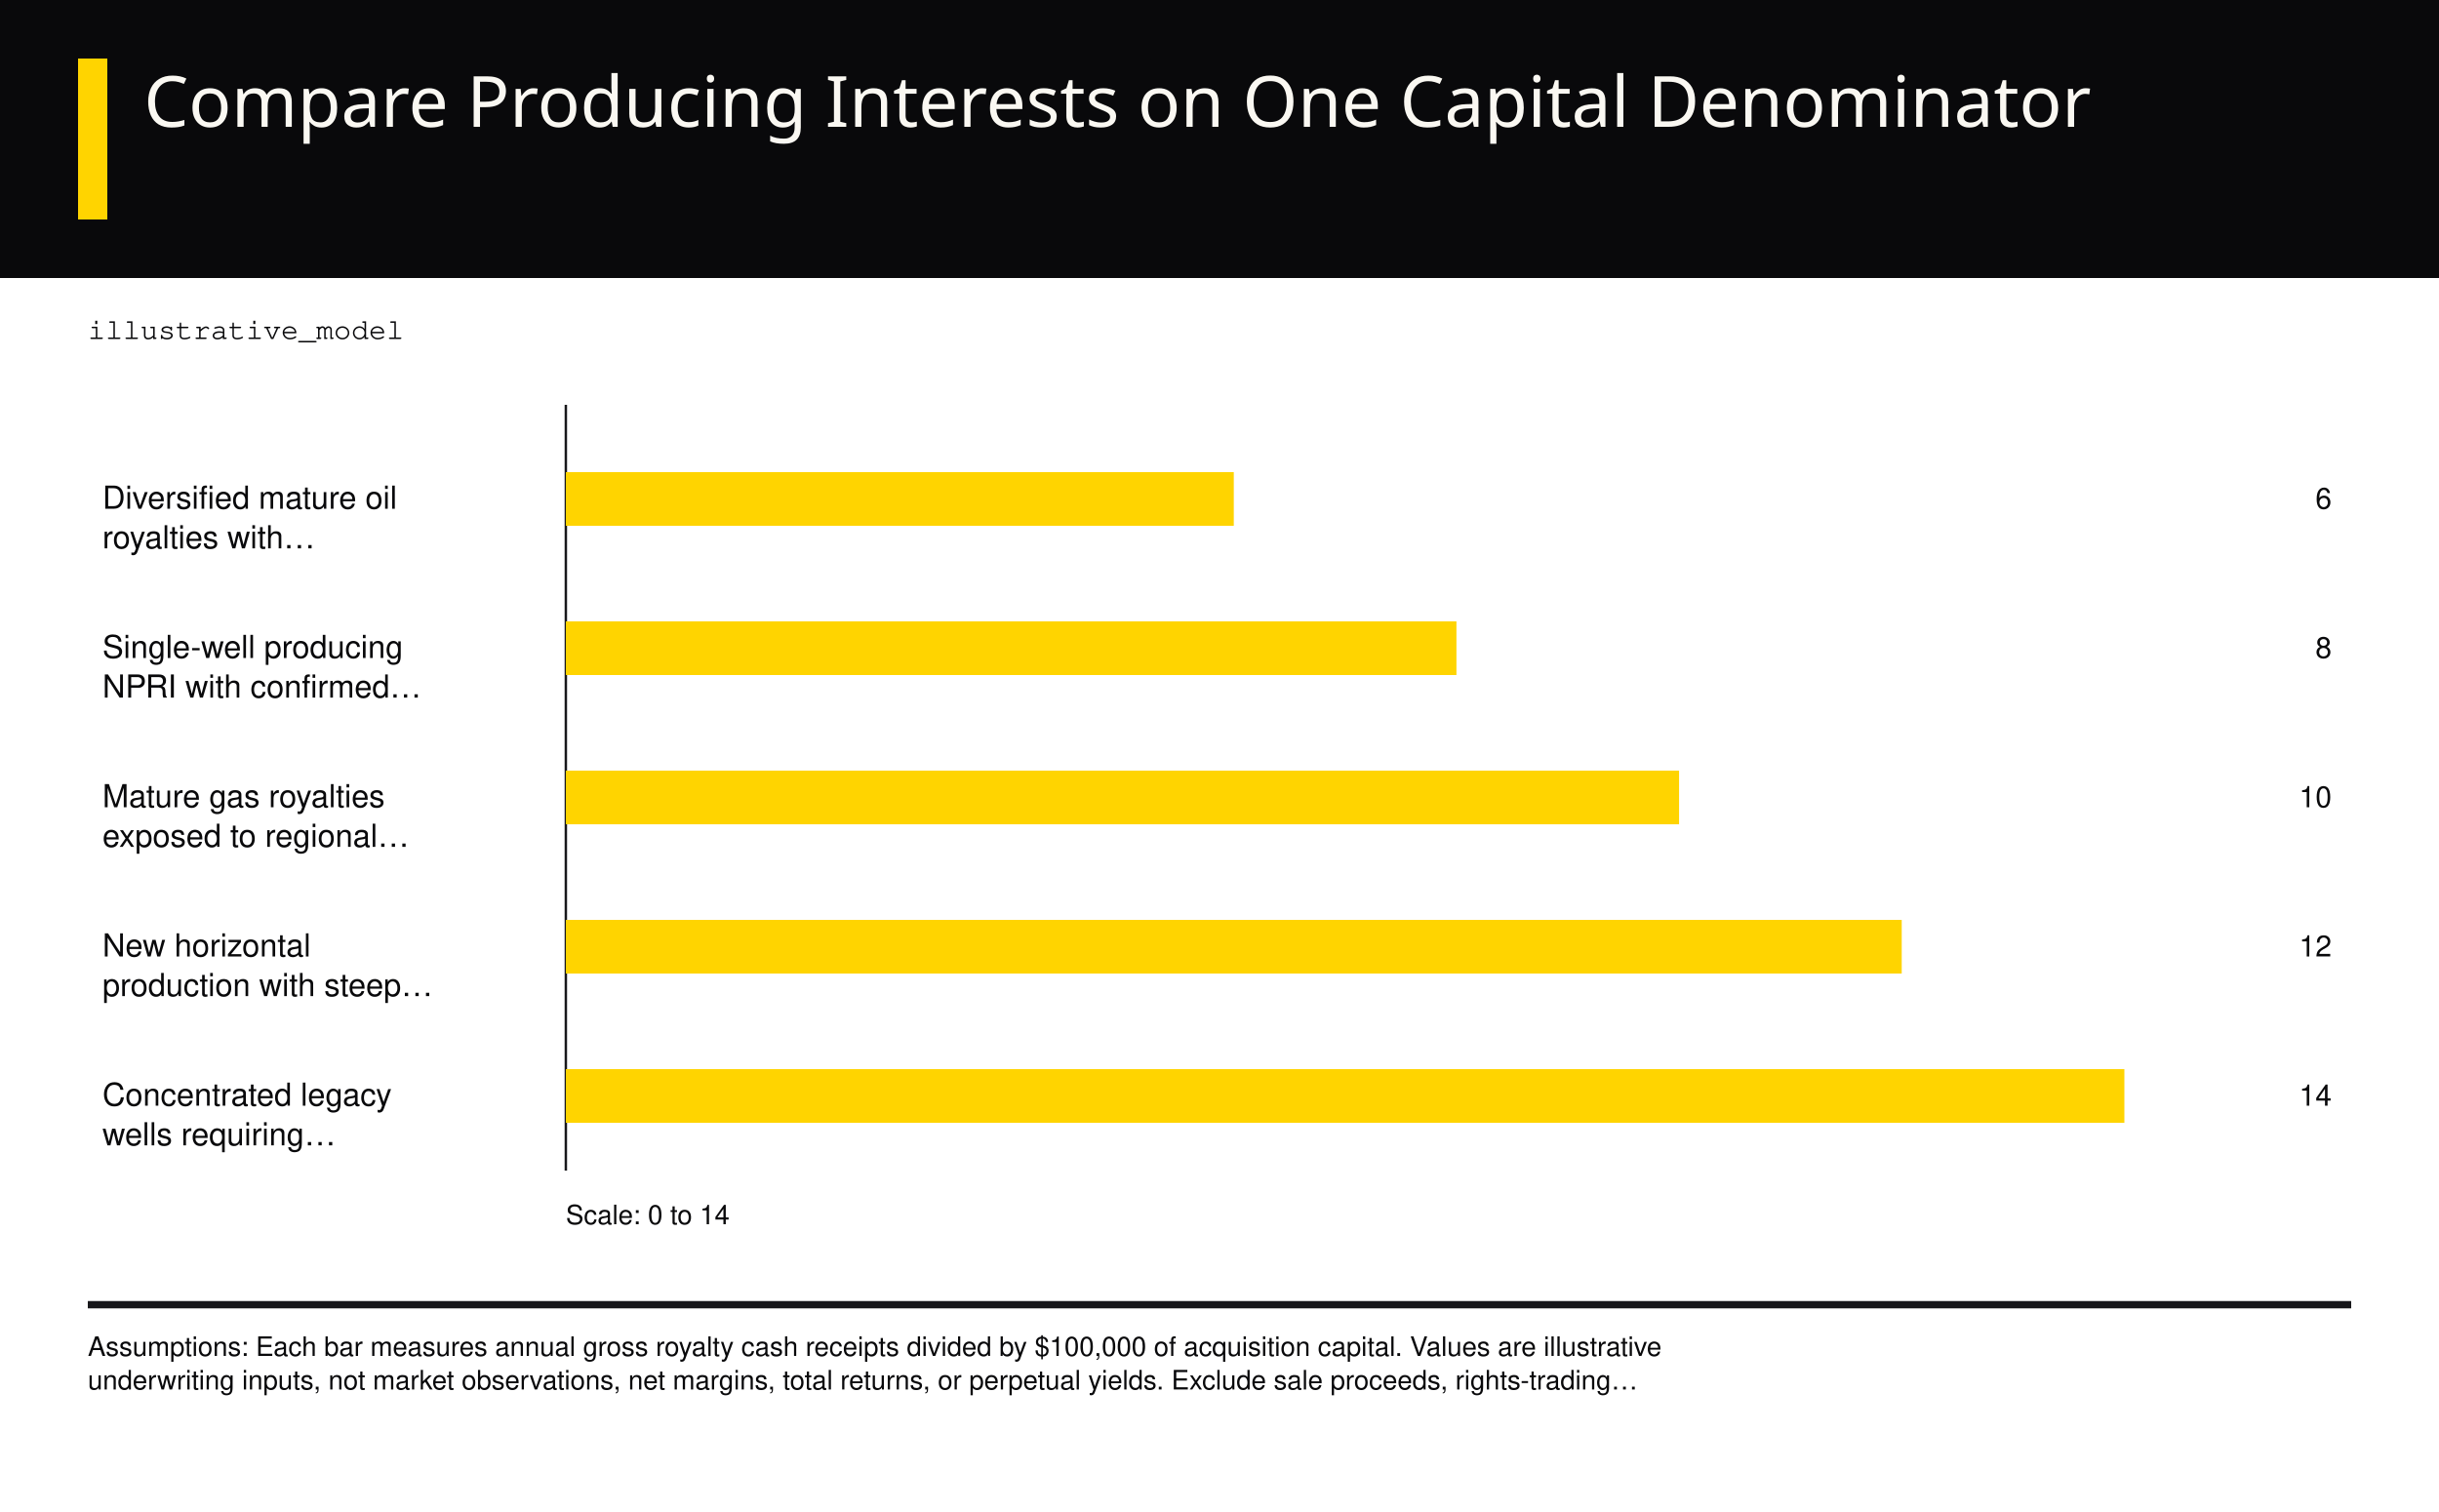
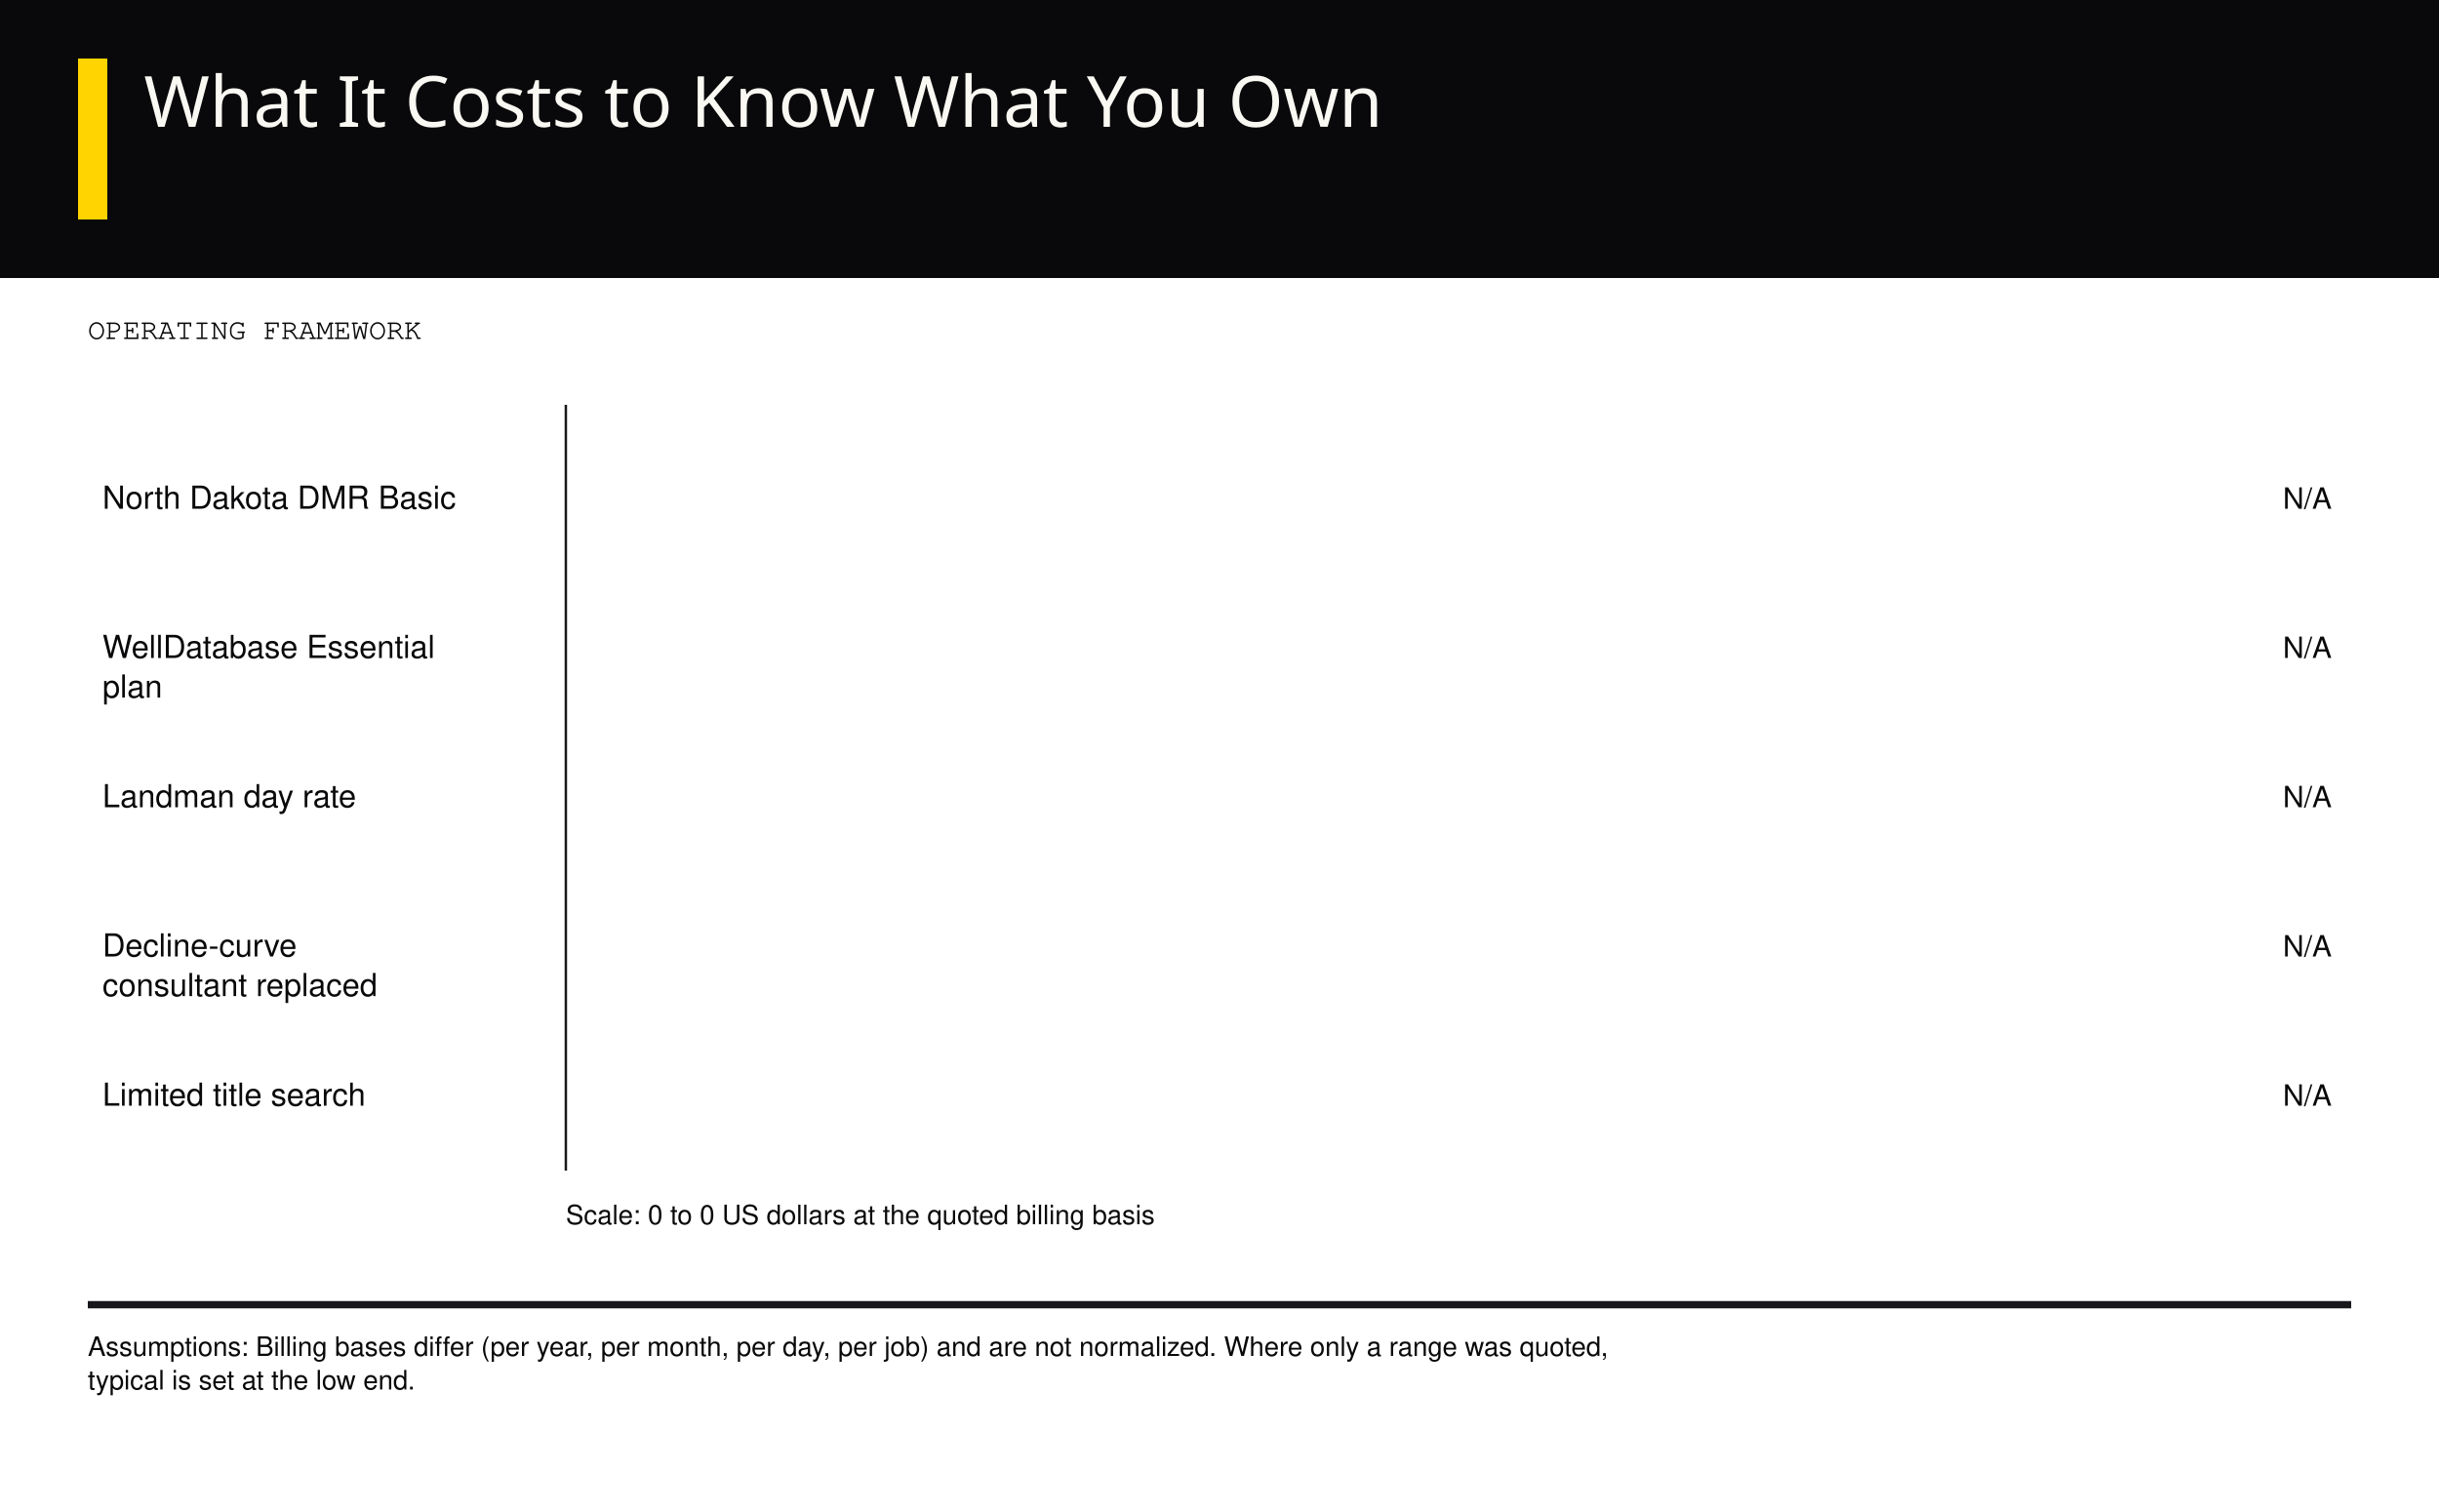
<svg xmlns="http://www.w3.org/2000/svg" viewBox="0 0 1000 620" role="img">
  <rect x="0" y="0" width="1000" height="620" fill="#FFFFFF" stroke="none" stroke-width="1" />
  <rect x="0" y="0" width="1000" height="114" fill="#09090B" stroke="none" stroke-width="1" />
  <rect x="32" y="24" width="12" height="66" fill="#FFD400" stroke="none" stroke-width="1" />
  <text x="59" y="52" font-family="'Arial Narrow', Impact, sans-serif" font-size="29" fill="#FAF8F2" text-anchor="start" style="font-variant-numeric:tabular-nums">
-     <tspan x="59" dy="0">Compare Producing Interests on One Capital Denominator</tspan>
+     <tspan x="59" dy="0">What It Costs to Know What You Own</tspan>
  </text>
  <text x="36" y="139" font-family="Courier, monospace" font-size="12" fill="#09090B" text-anchor="start" style="font-variant-numeric:tabular-nums">
-     <tspan x="36" dy="0">illustrative_model</tspan>
+     <tspan x="36" dy="0">OPERATING FRAMEWORK</tspan>
  </text>
  <line x1="232.0" y1="166" x2="232.0" y2="480" stroke="#18181B" stroke-width="1" />
  <text x="42" y="208.6" font-family="Helvetica, Arial, sans-serif" font-size="13" fill="#09090B" text-anchor="start" style="font-variant-numeric:tabular-nums">
-     <tspan x="42" dy="0">Diversified mature oil</tspan>
-     <tspan x="42" dy="16.25">royalties with…</tspan>
+     <tspan x="42" dy="0">North Dakota DMR Basic</tspan>
  </text>
-   <rect x="232.0" y="193.6" width="273.857" height="22" fill="#FFD400" stroke="none" stroke-width="1" />
  <text x="956" y="208.6" font-family="Helvetica, Arial, sans-serif" font-size="12" fill="#09090B" text-anchor="end" style="font-variant-numeric:tabular-nums">
-     <tspan x="956" dy="0">6</tspan>
+     <tspan x="956" dy="0">N/A</tspan>
  </text>
  <text x="42" y="269.8" font-family="Helvetica, Arial, sans-serif" font-size="13" fill="#09090B" text-anchor="start" style="font-variant-numeric:tabular-nums">
-     <tspan x="42" dy="0">Single-well producing</tspan>
-     <tspan x="42" dy="16.25">NPRI with confirmed…</tspan>
+     <tspan x="42" dy="0">WellDatabase Essential</tspan>
+     <tspan x="42" dy="16.25">plan</tspan>
  </text>
-   <rect x="232.0" y="254.8" width="365.143" height="22" fill="#FFD400" stroke="none" stroke-width="1" />
  <text x="956" y="269.8" font-family="Helvetica, Arial, sans-serif" font-size="12" fill="#09090B" text-anchor="end" style="font-variant-numeric:tabular-nums">
-     <tspan x="956" dy="0">8</tspan>
+     <tspan x="956" dy="0">N/A</tspan>
  </text>
  <text x="42" y="331.0" font-family="Helvetica, Arial, sans-serif" font-size="13" fill="#09090B" text-anchor="start" style="font-variant-numeric:tabular-nums">
-     <tspan x="42" dy="0">Mature gas royalties</tspan>
-     <tspan x="42" dy="16.25">exposed to regional…</tspan>
+     <tspan x="42" dy="0">Landman day rate</tspan>
  </text>
-   <rect x="232.0" y="316.0" width="456.429" height="22" fill="#FFD400" stroke="none" stroke-width="1" />
  <text x="956" y="331.0" font-family="Helvetica, Arial, sans-serif" font-size="12" fill="#09090B" text-anchor="end" style="font-variant-numeric:tabular-nums">
-     <tspan x="956" dy="0">10</tspan>
+     <tspan x="956" dy="0">N/A</tspan>
  </text>
  <text x="42" y="392.2" font-family="Helvetica, Arial, sans-serif" font-size="13" fill="#09090B" text-anchor="start" style="font-variant-numeric:tabular-nums">
-     <tspan x="42" dy="0">New horizontal</tspan>
-     <tspan x="42" dy="16.25">production with steep…</tspan>
+     <tspan x="42" dy="0">Decline-curve</tspan>
+     <tspan x="42" dy="16.25">consultant replaced</tspan>
  </text>
-   <rect x="232.0" y="377.2" width="547.714" height="22" fill="#FFD400" stroke="none" stroke-width="1" />
  <text x="956" y="392.2" font-family="Helvetica, Arial, sans-serif" font-size="12" fill="#09090B" text-anchor="end" style="font-variant-numeric:tabular-nums">
-     <tspan x="956" dy="0">12</tspan>
+     <tspan x="956" dy="0">N/A</tspan>
  </text>
  <text x="42" y="453.4" font-family="Helvetica, Arial, sans-serif" font-size="13" fill="#09090B" text-anchor="start" style="font-variant-numeric:tabular-nums">
-     <tspan x="42" dy="0">Concentrated legacy</tspan>
-     <tspan x="42" dy="16.25">wells requiring…</tspan>
+     <tspan x="42" dy="0">Limited title search</tspan>
  </text>
-   <rect x="232.0" y="438.4" width="639.0" height="22" fill="#FFD400" stroke="none" stroke-width="1" />
  <text x="956" y="453.4" font-family="Helvetica, Arial, sans-serif" font-size="12" fill="#09090B" text-anchor="end" style="font-variant-numeric:tabular-nums">
-     <tspan x="956" dy="0">14</tspan>
+     <tspan x="956" dy="0">N/A</tspan>
  </text>
  <text x="232" y="502" font-family="Helvetica, Arial, sans-serif" font-size="11" fill="#09090B" text-anchor="start" style="font-variant-numeric:tabular-nums">
-     <tspan x="232" dy="0">Scale: 0 to 14</tspan>
+     <tspan x="232" dy="0">Scale: 0 to 0 US dollars at the quoted billing basis</tspan>
  </text>
  <line x1="36" y1="535" x2="964" y2="535" stroke="#18181B" stroke-width="3" />
  <text x="36" y="556" font-family="Helvetica, Arial, sans-serif" font-size="11" fill="#09090B" text-anchor="start" style="font-variant-numeric:tabular-nums">
-     <tspan x="36" dy="0">Assumptions: Each bar measures annual gross royalty cash receipts divided by $100,000 of acquisition capital. Values are illustrative</tspan>
-     <tspan x="36" dy="13.75">underwriting inputs, not market observations, net margins, total returns, or perpetual yields. Exclude sale proceeds, rights-trading…</tspan>
+     <tspan x="36" dy="0">Assumptions: Billing bases differ (per year, per month, per day, per job) and are not normalized. Where only a range was quoted,</tspan>
+     <tspan x="36" dy="13.75">typical is set at the low end.</tspan>
  </text>
  <text x="36" y="592" font-family="Helvetica, Arial, sans-serif" font-size="10" fill="#09090B" text-anchor="start" style="font-variant-numeric:tabular-nums">
    <tspan x="36" dy="0" />
  </text>
</svg>
